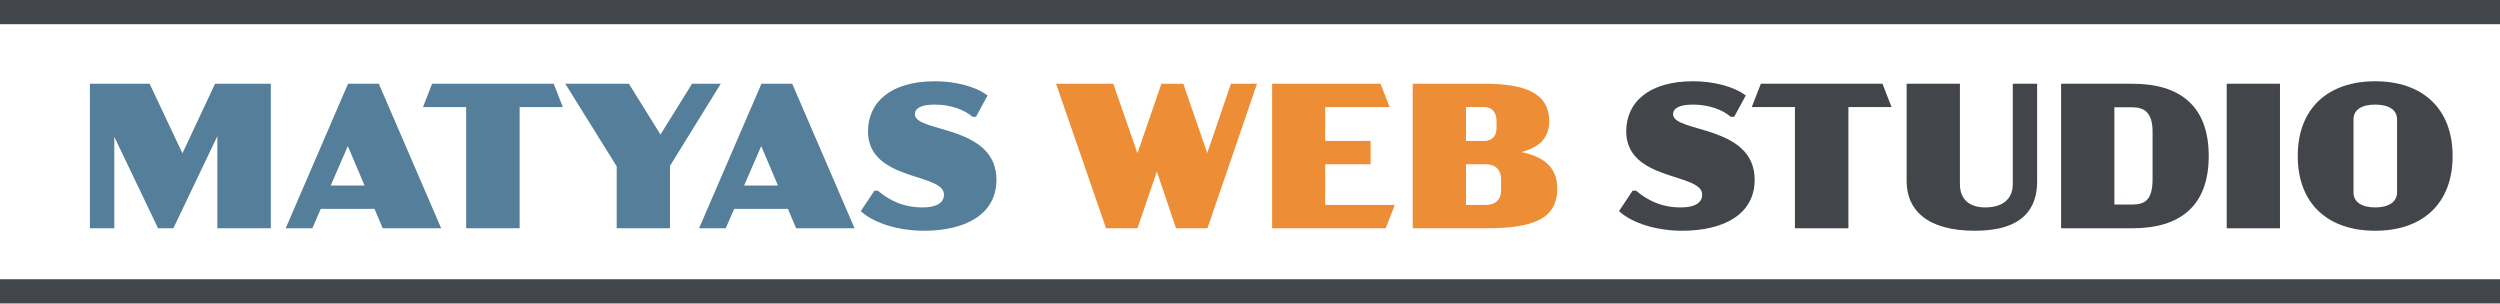
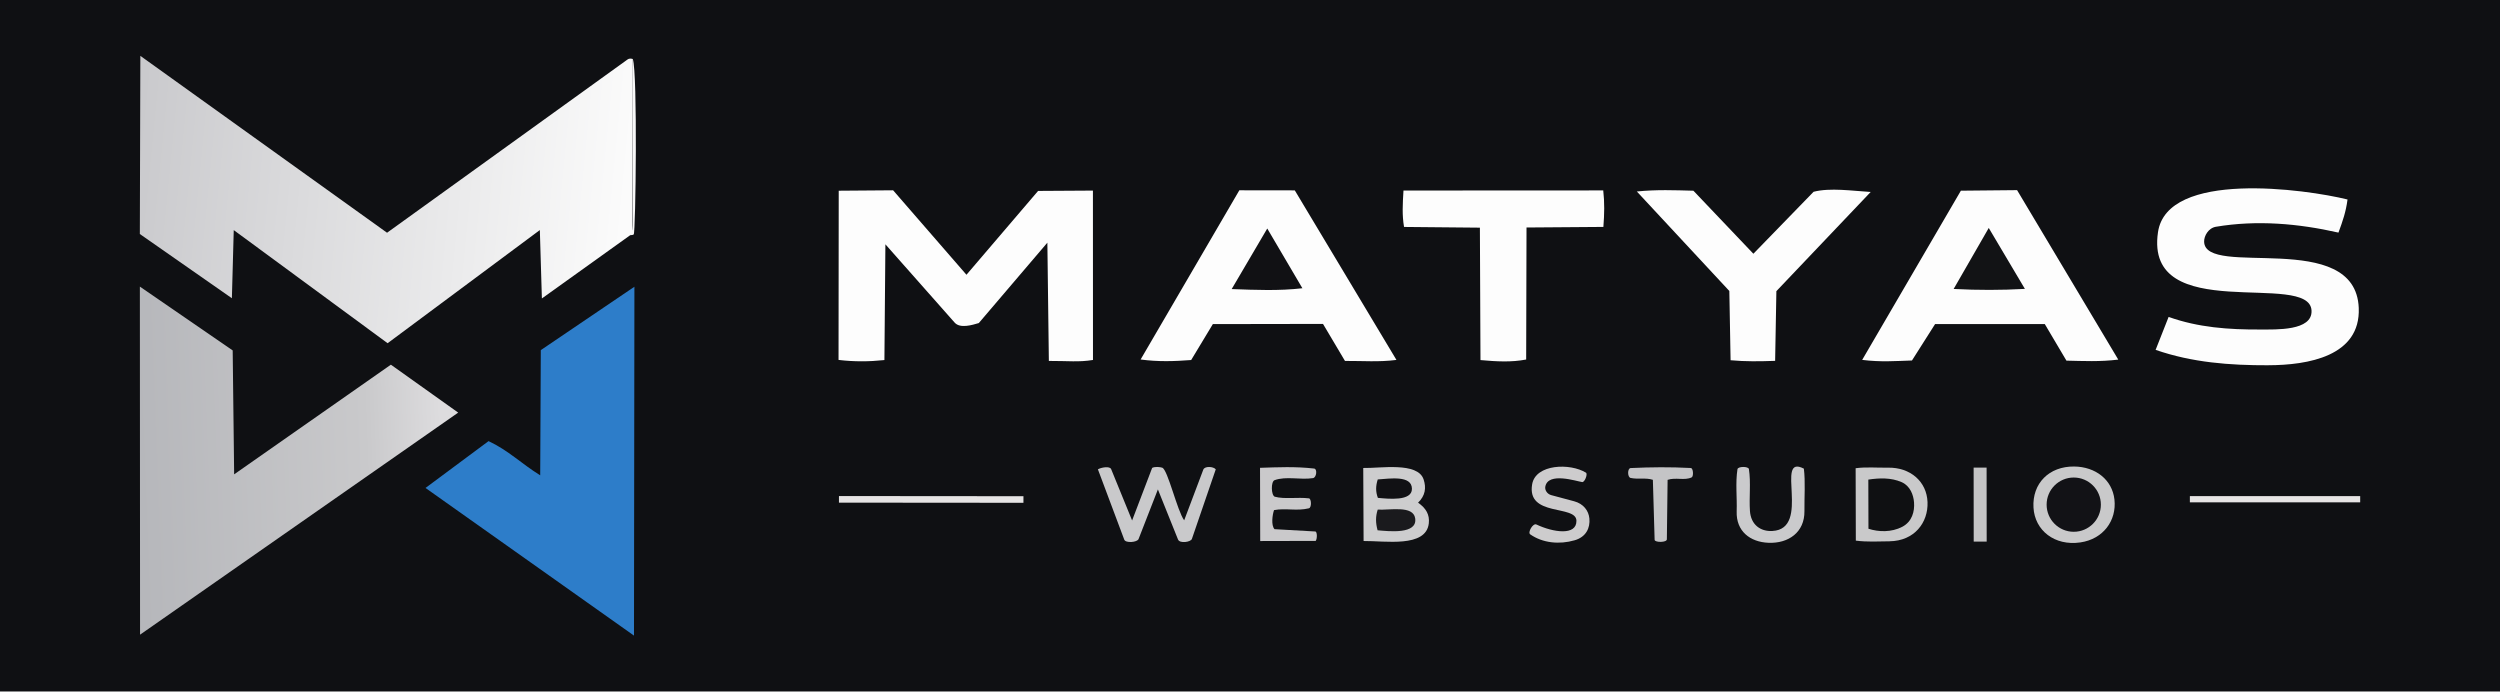
- <svg xmlns="http://www.w3.org/2000/svg" id="Layer_1" data-name="Layer 1" viewBox="0 0 726.41 88.17">
+ <svg xmlns="http://www.w3.org/2000/svg" id="Layer_1" data-name="Layer 1" viewBox="0 0 940 260">
  <defs>
    <style>
      .cls-1 {
-         fill: #42454a;
+         fill: #cdcdce;
      }

      .cls-2 {
-         fill: #557e9b;
+         fill: #c9c9ca;
      }

      .cls-3 {
-         fill: #ed8d35;
+         fill: url(#linear-gradient-2);
+       }
+ 
+       .cls-4 {
+         fill: #0f1012;
+       }
+ 
+       .cls-5 {
+         fill: url(#linear-gradient);
+       }
+ 
+       .cls-6 {
+         fill: #cacacc;
+       }
+ 
+       .cls-7 {
+         fill: #cdcccd;
+       }
+ 
+       .cls-8 {
+         fill: #2d7dc9;
+       }
+ 
+       .cls-9 {
+         fill: #c4c4c6;
+       }
+ 
+       .cls-10 {
+         fill: #c9c9cb;
+       }
+ 
+       .cls-11 {
+         fill: #f7f7f7;
+       }
+ 
+       .cls-12 {
+         fill: #c4c4c5;
+       }
+ 
+       .cls-13 {
+         fill: #111114;
+       }
+ 
+       .cls-14 {
+         fill: #121216;
+       }
+ 
+       .cls-15 {
+         fill: #1a1a1d;
+       }
+ 
+       .cls-16 {
+         fill: #121315;
+       }
+ 
+       .cls-17 {
+         fill: #cac9cb;
+       }
+ 
+       .cls-18 {
+         fill: #0f1013;
+       }
+ 
+       .cls-19 {
+         fill: #fdfdfd;
+       }
+ 
+       .cls-20 {
+         fill: #e6e4e4;
+       }
+ 
+       .cls-21 {
+         fill: #e7e5e5;
      }
    </style>
+     <linearGradient id="linear-gradient" x1="518.82" y1="673.77" x2="702.94" y2="691.8" gradientTransform="translate(-468 -612)" gradientUnits="userSpaceOnUse">
+       <stop offset="0" stop-color="#cacacd" />
+       <stop offset="1" stop-color="#fbfbfb" />
+     </linearGradient>
+     <linearGradient id="linear-gradient-2" x1="634.11" y1="780.91" x2="520.19" y2="785.22" gradientTransform="translate(-468 -612)" gradientUnits="userSpaceOnUse">
+       <stop offset="0" stop-color="#dddcde" />
+       <stop offset=".25" stop-color="#c9c9cb" />
+       <stop offset="1" stop-color="#b6b7bb" />
+     </linearGradient>
  </defs>
+   <rect class="cls-18" width="940" height="260" />
  <g>
-     <path class="cls-2" d="M78.69,24.33v42h-15.54v-26.76l-12.78,26.76h-4.44l-12.72-26.58v26.58h-7.08V24.33h17.34l9.54,20.22,9.48-20.22h16.2Z" />
-     <path class="cls-2" d="M108.81,60.69h-15.6l-2.46,5.64h-7.74l18.12-42h8.94l18.12,42h-16.98l-2.4-5.64ZM105.93,53.91l-4.86-11.46-4.98,11.46h9.84Z" />
-     <path class="cls-2" d="M150.99,31.11v35.22h-15.54V31.11h-12.54l2.64-6.78h35.34l2.64,6.78h-12.54Z" />
-     <path class="cls-2" d="M194.67,48.21v18.12h-15.48v-18l-14.94-24h18.48l9.18,14.76,9.18-14.76h8.34l-14.76,23.88Z" />
-     <path class="cls-2" d="M228.93,60.69h-15.6l-2.46,5.64h-7.74l18.12-42h8.94l18.12,42h-16.98l-2.4-5.64ZM226.05,53.91l-4.86-11.46-4.98,11.46h9.84Z" />
-     <path class="cls-2" d="M250.11,61.35l3.96-5.94h1.02c3.18,2.7,7.2,4.86,13.02,4.86,3.96,0,6.18-1.32,6.18-3.72,0-6.42-22.14-3.78-22.08-18.48.06-8.34,6.54-14.46,19.44-14.46,5.64,0,11.64,1.38,15.3,4.14l-3.36,6.18h-1.02c-2.4-2.1-6.48-3.54-10.92-3.54-3.84,0-5.82.96-5.82,2.82,0,5.4,23.7,3,23.7,19.02,0,10.32-9.42,14.82-21.06,14.82-7.44,0-14.58-2.22-18.36-5.7Z" />
-     <path class="cls-3" d="M365.24,24.33l-14.4,42h-9.12l-5.58-16.5-5.64,16.5h-9.12l-14.52-42h16.62l7.02,20.22,6.96-20.22h6.36l6.96,20.16,6.9-20.16h7.56Z" />
-     <path class="cls-3" d="M369.63,24.33h31.5l2.64,6.78h-18.72v9.84h13.2v6.78h-13.2v11.82h20.22l-2.64,6.78h-33V24.33Z" />
-     <path class="cls-3" d="M452.48,54.81c0,8.88-7.14,11.52-20.76,11.52h-21.24V24.33h20.76c11.82,0,18.9,2.64,18.9,10.92,0,4.98-3.06,7.62-8.1,8.94,6.78,1.38,10.44,4.56,10.44,10.62ZM425.96,40.95h5.28c2.4,0,3.6-1.5,3.6-3.72v-2.22c0-2.28-1.26-3.9-3.6-3.9h-5.28v9.84ZM436.16,52.11c0-2.88-1.74-4.38-4.44-4.38h-5.76v11.82h5.76c2.7,0,4.44-1.44,4.44-4.32v-3.12Z" />
-     <path class="cls-1" d="M470.42,61.35l3.96-5.94h1.02c3.18,2.7,7.2,4.86,13.02,4.86,3.96,0,6.18-1.32,6.18-3.72,0-6.42-22.14-3.78-22.08-18.48.06-8.34,6.54-14.46,19.44-14.46,5.64,0,11.64,1.38,15.3,4.14l-3.36,6.18h-1.02c-2.4-2.1-6.48-3.54-10.92-3.54-3.84,0-5.82.96-5.82,2.82,0,5.4,23.7,3,23.7,19.02,0,10.32-9.42,14.82-21.06,14.82-7.44,0-14.58-2.22-18.36-5.7Z" />
-     <path class="cls-1" d="M537.08,31.11v35.22h-15.54V31.11h-12.54l2.64-6.78h35.34l2.64,6.78h-12.54Z" />
-     <path class="cls-1" d="M591.92,52.77c0,7.62-3.96,14.28-18.06,14.28s-19.86-6.18-19.86-14.4v-28.32h15.48v29.16c0,4.8,3.18,6.78,7.38,6.78,4.44,0,7.98-1.98,7.98-6.78v-29.16h7.08v28.44Z" />
-     <path class="cls-1" d="M619.58,24.33c13.74,0,22.2,6.36,22.2,21s-8.46,21-22.2,21h-20.7V24.33h20.7ZM614.36,31.17v28.26h5.16c3.6,0,5.94-1.2,5.94-7.38v-13.74c0-5.58-2.34-7.14-5.94-7.14h-5.16Z" />
-     <path class="cls-1" d="M647,24.33h15.48v42h-15.48V24.33Z" />
-     <path class="cls-1" d="M667.64,45.33c0-13.98,8.94-21.72,22.5-21.72s22.5,7.74,22.5,21.72-8.88,21.72-22.5,21.72-22.5-7.74-22.5-21.72ZM696.5,55.89v-21.18c0-2.76-2.34-4.32-6.36-4.32s-6.3,1.56-6.3,4.32v21.24c0,2.7,2.34,4.32,6.3,4.32s6.36-1.62,6.36-4.38Z" />
+     <path class="cls-17" d="M492.17,191.12c-4.66,1.13-8.66-.16-13.13.68-.61,1.7-1.18,5.75.19,7.17l15.36.87c.68.13.74,2.69.11,3.54l-20.86.05-.07-27.53c6.74-.22,13.19-.54,20.32.27,1.31.15.93,3.39-.4,3.6-4.77.75-10.07-.82-14.47.78-1.4.56-1.3,5.67.09,6.21,3.64,1.01,8.5.1,12.85.62.93.11,1.07,3.47,0,3.73Z" />
+     <path class="cls-6" d="M666.4,199.65c14.85-.76.64-29.24,11.85-23.44.61,4.77.16,10.82.22,15.94.1,8.03-6.04,12.24-13.52,11.94-6.93-.28-12.22-4.37-11.96-11.84.18-5.11-.51-10.69.3-15.84.17-1.09,4.13-1.12,4.3-.03.79,5.17.03,10.63.39,15.77s3.95,7.74,8.42,7.51Z" />
+     <path class="cls-7" d="M592.04,203.15c-5.71,1.66-11.98,1.05-16.69-2.24-1.03-.72,1.05-4.31,2.32-3.71,6.27,2.97,15.14,4.34,15.07-1.39-.08-6.15-18.8-1.3-16.65-13.74,1.32-7.61,14.29-8.05,20.3-4.31.61.67-.58,3.63-1.49,3.5-2.12-.3-12.84-3.92-13.87,1.73-.23,1.27.7,2.77,2.24,3.18l8.62,2.31c3.48.93,5.45,3.54,5.72,6.47.33,3.56-1.23,6.94-5.55,8.2Z" />
+     <path class="cls-9" d="M626.74,202.78c-.02,1.25-4.42,1.24-4.6.24l-.66-22.61c-2.74-.88-5.44-.09-8.36-.7-1.25-.26-1.26-3.66.01-3.72,7.71-.36,14.91-.43,22.6-.02.98.05,1.1,3.17.33,3.53-2.71,1.27-5.92-.1-9.04.92l-.28,22.37Z" />
+     <rect class="cls-20" x="348.86" y="153.09" width="2.48" height="69.37" transform="translate(162.05 537.72) rotate(-89.95)" />
+     <rect class="cls-21" x="823.39" y="186.54" width="64.04" height="2.34" />
+     <rect class="cls-12" x="742.11" y="175.76" width="4.88" height="27.82" transform="translate(-.21 .84) rotate(-.06)" />
+     <g>
+       <path class="cls-1" d="M533.18,189c2.98,2.06,4.43,4.51,4.05,7.8-1.06,9.26-16.58,6.52-24.52,6.62l-.13-27.46c6.29.17,20.49-2.39,22.7,4.31,1.04,3.16.65,6.09-2.09,8.74Z" />
+       <path class="cls-15" d="M532.11,194.9c.89,6.07-9.77,4.88-14.14,4.49-.77-2.85-.78-5.19.05-7.77,4.7.23,13.37-1.68,14.09,3.29Z" />
+       <path class="cls-13" d="M530.89,183.78c.05,4.76-8.87,3.79-12.81,3.42-.88-2.39-.83-4.44-.05-6.93,4.62-.32,12.81-1.64,12.86,3.51Z" />
+     </g>
+     <g>
+       <path class="cls-2" d="M782.21,203.95c-9.69,1.41-17.13-4.51-17.62-13.09-.52-9.11,5.86-15.56,15.32-15.45,7.98.09,14.29,4.94,15.12,12.4.88,7.93-4.21,14.89-12.82,16.14Z" />
+       <circle class="cls-14" cx="779.73" cy="189.75" r="10.2" />
+     </g>
+     <g>
+       <path class="cls-2" d="M710.46,203.53c-4.46.06-8.4.29-12.67-.25l-.07-27.23c4.01-.54,8.03-.14,12.18-.21,8.38-.14,14.55,5.21,14.85,12.94s-4.96,14.63-14.29,14.74Z" />
+       <path class="cls-4" d="M715.25,198.08c-4.08,2.12-8.89,1.97-12.71.73l-.05-18.48c4.16-.63,8.54-.78,12.49.94,3.22,1.4,4.49,4.79,4.7,7.66.25,3.34-.71,7.21-4.44,9.15Z" />
+     </g>
+     <g>
+       <path class="cls-10" d="M442.95,202.89l-7.58-18.87-7.27,18.66c-.49,1.25-4.86,1.62-5.38.23l-9.91-26.45c1.27-.72,4.48-1.31,4.99-.05l7.87,19.29,7.54-19.77c1.05-.55,2.91-.36,3.79-.08,2.06.66,5.65,16.28,8.25,19.79l7.19-19.06c.53-1.4,3.75-1.22,4.69-.12l-8.97,26.16c-.42,1.24-4.59,1.8-5.2.27Z" />
+       <g>
+         <path class="cls-5" d="M237.94,22.2c-.08,43.8-.12,65.7-.12,65.7l-.86.53-33.21,23.79-.77-25.72-57.24,42.55-57.85-42.53-.7,25.62-34.61-24.15.19-66.99,92.76,66.51L235.89,22.41c.87-.63,1.73-.31,2.05-.21Z" />
+         <polygon class="cls-3" points="146.97 137.12 172.28 155.14 52.66 238.64 52.59 107.76 87.49 131.76 88.04 178.35 146.97 137.12" />
+         <path class="cls-8" d="M183.7,165.86c7.46,3.48,12.47,8.58,19.42,12.86l.22-47.07,35.2-23.84-.16,131.18-78.39-55.52,23.72-17.62Z" />
+         <path class="cls-11" d="M236.95,88.43c.86-1.36,1.01-3.04,1.01-5.14l-.03-61.09c1.85,5.03,1.09,65.28.35,65.94-.28.25-.89.25-1.33.29Z" />
+       </g>
+       <g>
+         <path class="cls-19" d="M394.37,135.71l-.56-44.47-25.78,30.23c-2.49.75-7.04,2.13-9.08-.17l-26.04-29.44-.37,43.52c-5.8.62-11.39.65-17.25-.05l.07-63.62,20.45-.16,27.58,31.76,26.93-31.52,20.62-.13.02,63.69c-5.36.88-9.34.34-16.6.36Z" />
+         <path class="cls-19" d="M852.92,137.34c-14.54.04-28.66-1.02-42.41-5.79l4.89-12.39c11.12,3.98,22.56,4.8,34.53,4.74,5.78-.03,19.53.59,19.21-7.08-.65-15.35-62.93,5.96-57.74-29.5,3.43-23.45,55.47-16.22,71.27-12.31-.61,4.69-1.81,8.1-3.41,12.45-15.11-3.43-30.67-4.78-46.06-2.2-2.92.49-4.47,3.52-4.45,5.53.11,14.06,56.93-5.16,58.14,25,.73,18.19-19.13,21.5-33.99,21.54Z" />
+         <path class="cls-19" d="M703.37,72.19l-35.45,37.28-.47,26.21c-5.99.2-11.1.29-16.75-.23l-.47-26.04-34.78-37.41c7.56-.76,14.13-.48,21.27-.29l22.55,23.7,22.64-23.3c6.24-1.61,14.57-.34,21.46.07Z" />
+         <path class="cls-19" d="M573.84,135.18c-5.63,1.08-11.09.75-17.18.21l-.22-49.79-28.52-.27c-.77-4.51-.52-8.55-.21-13.69l75.11-.04c.51,4.57.44,8.79.05,13.72l-28.9.22-.13,49.64Z" />
+         <g>
+           <path class="cls-19" d="M768.83,121.84h-41.23s-8.7,13.7-8.7,13.7c-6.18.21-11.73.65-18.72-.22l37.11-63.62,21.13-.21,38.05,63.72c-7.01.85-12.98.53-19.49.39l-8.15-13.77Z" />
+           <path class="cls-16" d="M761.36,108.62c-9.09.5-17.41.51-26.79.03l13.2-22.94,13.59,22.91Z" />
+         </g>
+         <g>
+           <path class="cls-19" d="M497.45,121.79l-41.42.07-8.15,13.51c-6.39.49-12.4.69-19.01-.2l37.12-63.62,20.85.03,38.22,63.75c-6.61.86-12.61.34-19.35.38l-8.26-13.92Z" />
+           <path class="cls-13" d="M489.7,108.38c-8.92,1.02-17.34.65-26.59.31l13.38-22.77,13.21,22.46Z" />
+         </g>
+       </g>
+     </g>
  </g>
-   <rect class="cls-1" width="726.41" height="7.03" />
-   <rect class="cls-1" y="81.14" width="726.41" height="7.03" />
</svg>
